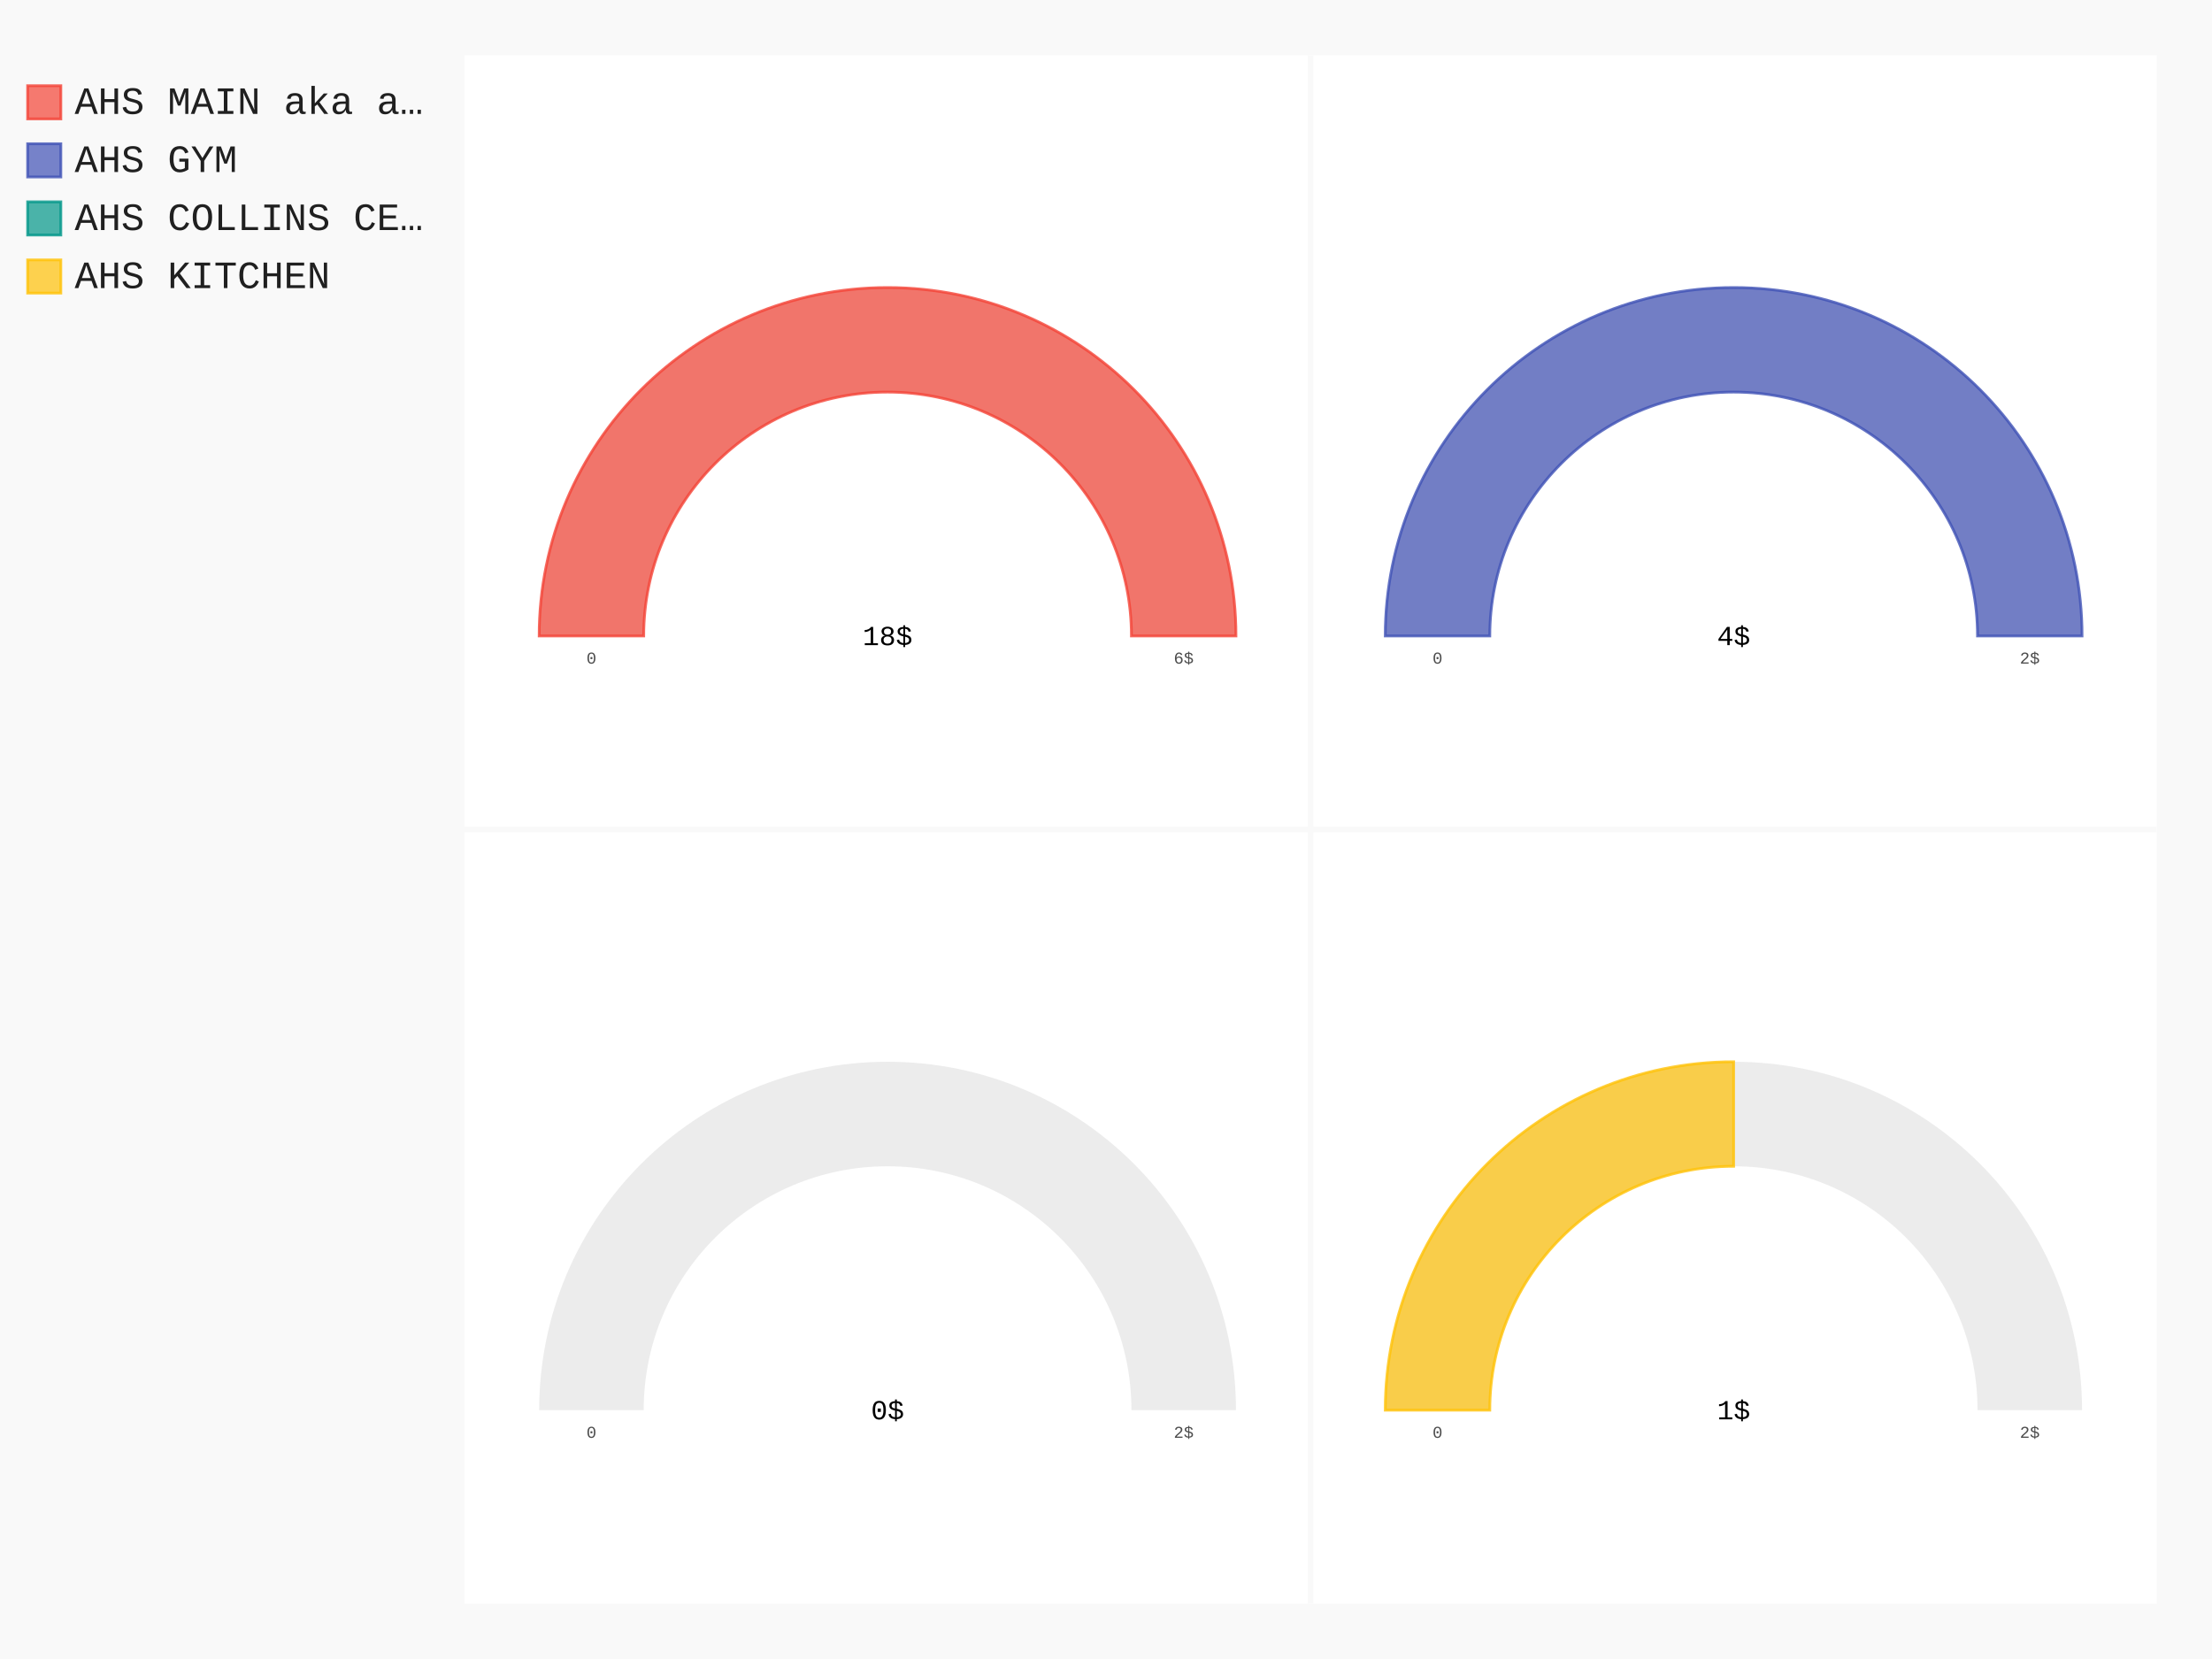
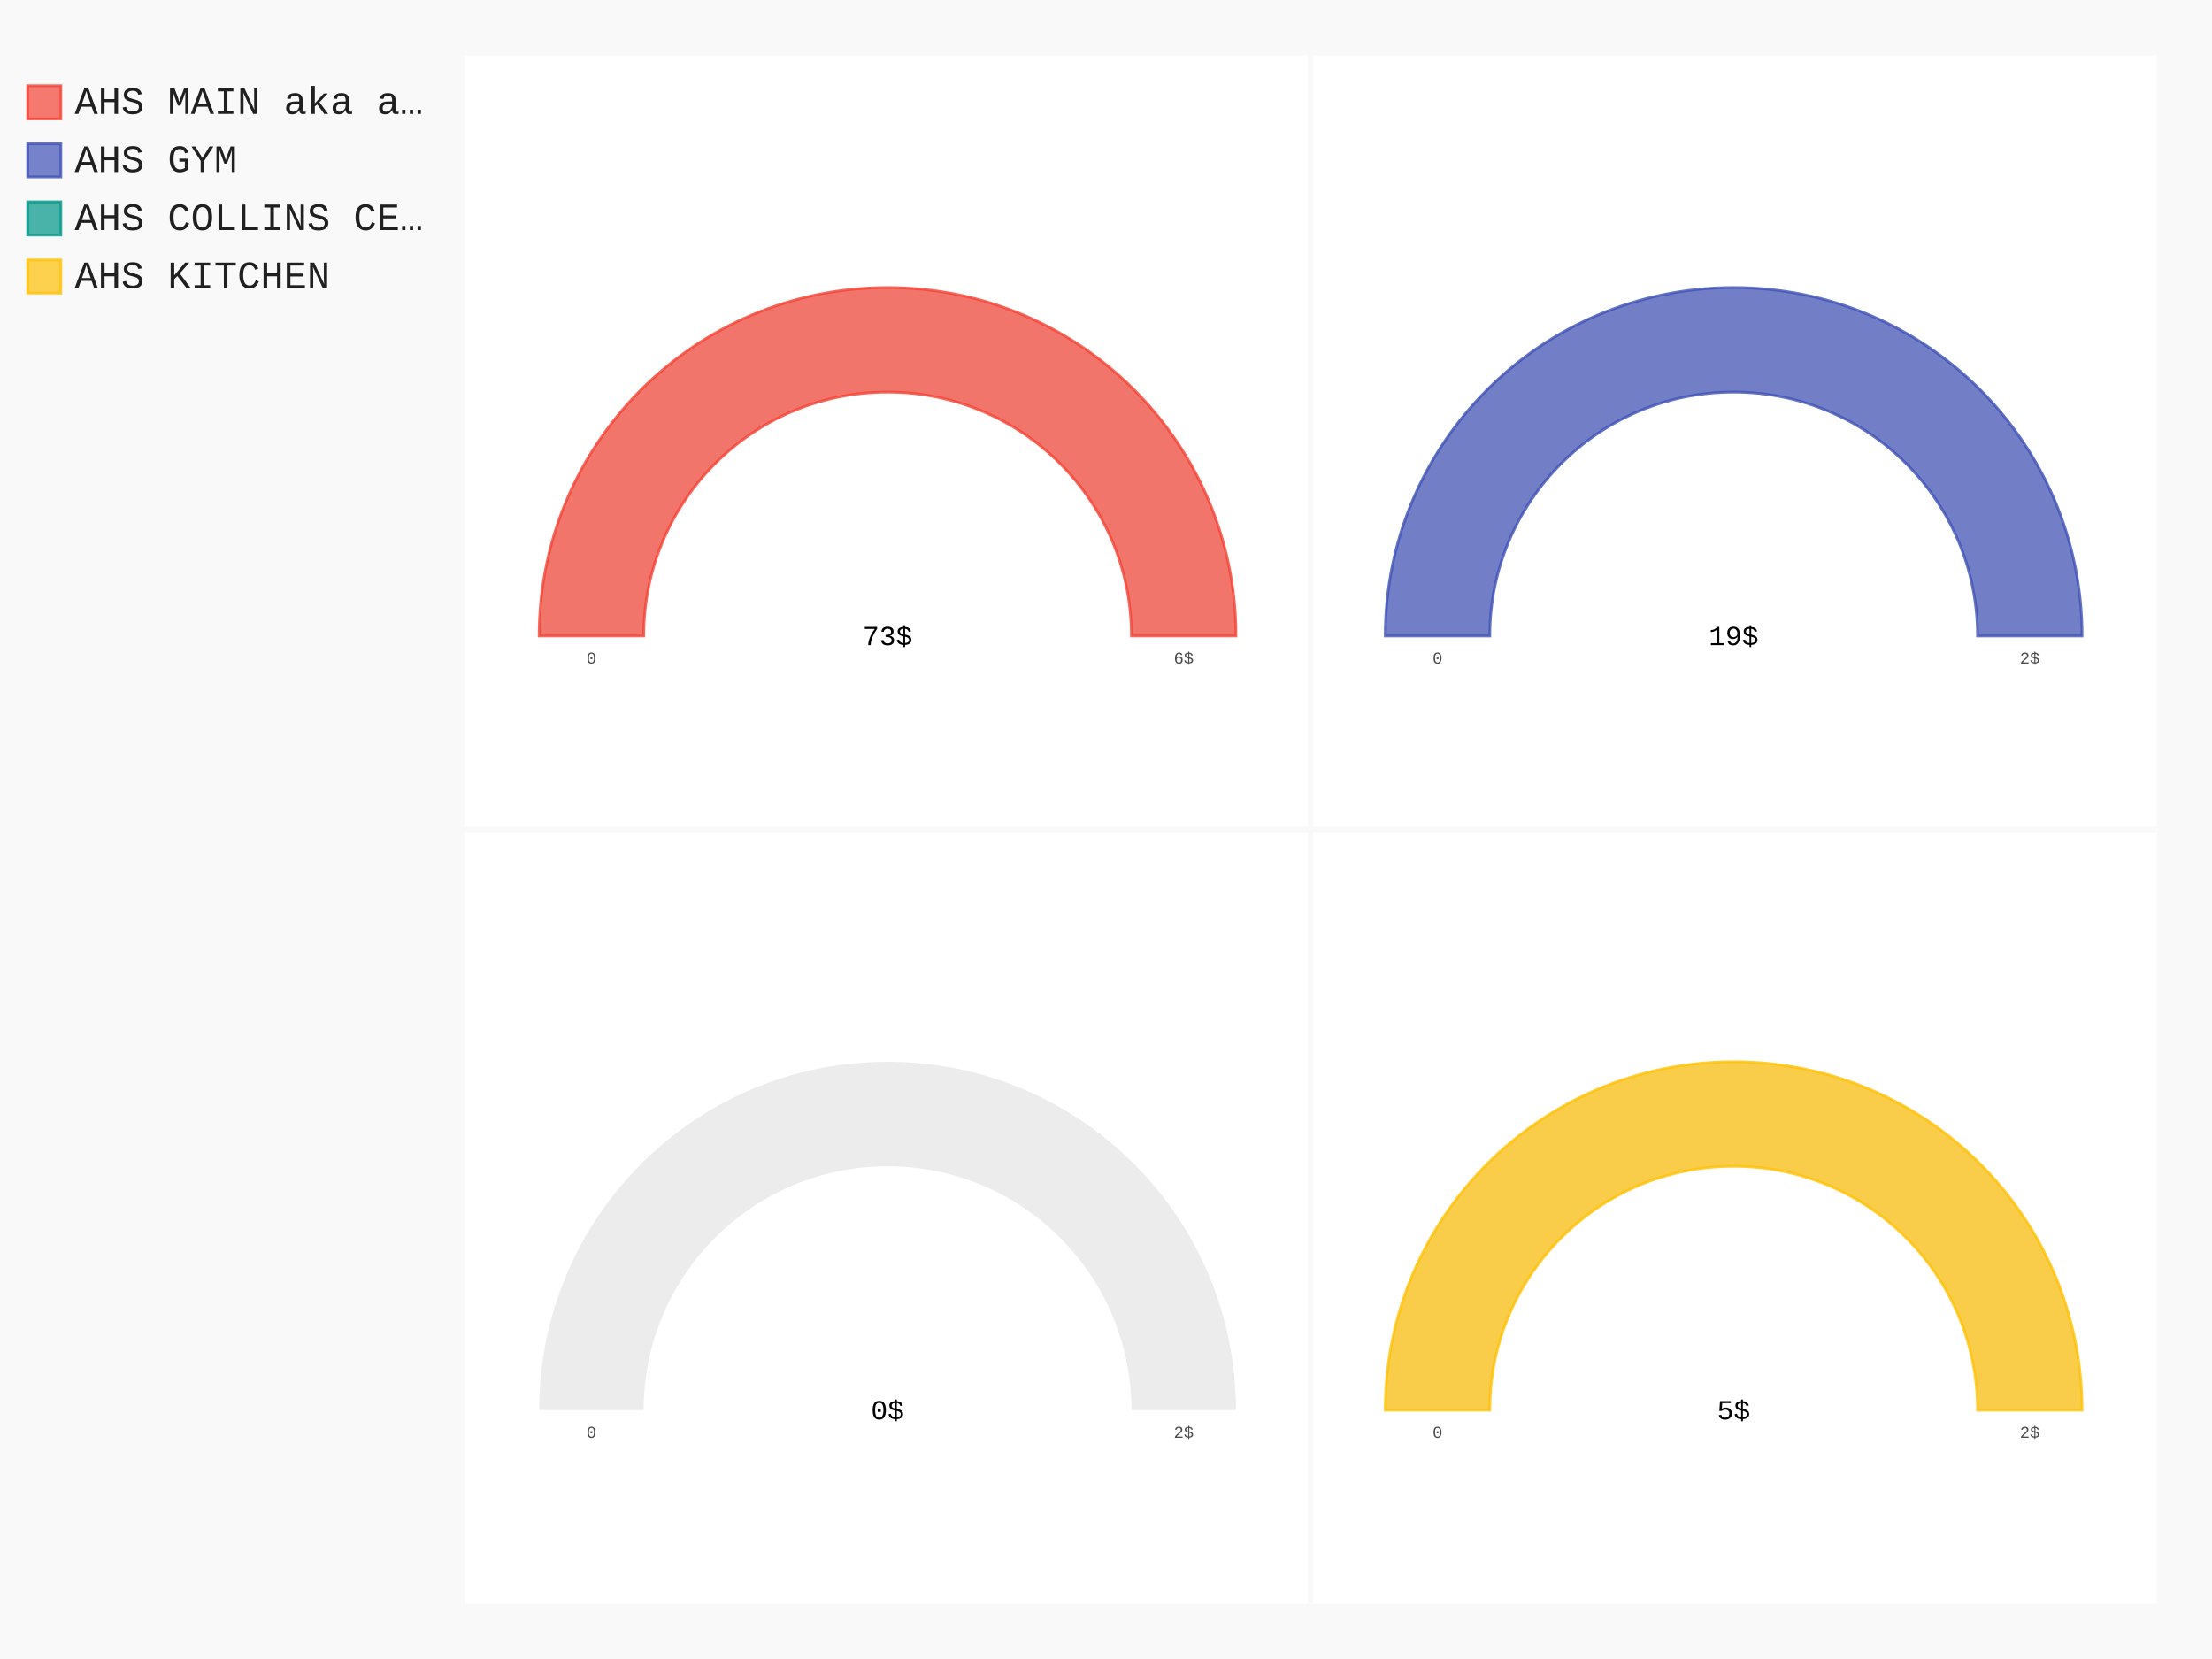
- <svg xmlns="http://www.w3.org/2000/svg" class="pygal-chart" id="chart-58a1eccd-8128-4dac-892b-0c25da2face6" viewBox="0 0 800 600">
+ <svg xmlns="http://www.w3.org/2000/svg" class="pygal-chart" id="chart-886cabf0-0455-44f7-82a4-35ba25cb90c9" viewBox="0 0 800 600">
  <defs>
-     <style type="text/css">#chart-58a1eccd-8128-4dac-892b-0c25da2face6{-webkit-user-select:none;-webkit-font-smoothing:antialiased;font-family:Consolas,"Liberation Mono",Menlo,Courier,monospace}#chart-58a1eccd-8128-4dac-892b-0c25da2face6 .title{font-family:Consolas,"Liberation Mono",Menlo,Courier,monospace;font-size:16px}#chart-58a1eccd-8128-4dac-892b-0c25da2face6 .legends .legend text{font-family:Consolas,"Liberation Mono",Menlo,Courier,monospace;font-size:14px}#chart-58a1eccd-8128-4dac-892b-0c25da2face6 .axis text{font-family:Consolas,"Liberation Mono",Menlo,Courier,monospace;font-size:10px}#chart-58a1eccd-8128-4dac-892b-0c25da2face6 .axis text.major{font-family:Consolas,"Liberation Mono",Menlo,Courier,monospace;font-size:10px}#chart-58a1eccd-8128-4dac-892b-0c25da2face6 .text-overlay text.value{font-family:Consolas,"Liberation Mono",Menlo,Courier,monospace;font-size:10px}#chart-58a1eccd-8128-4dac-892b-0c25da2face6 .text-overlay text.label{font-family:Consolas,"Liberation Mono",Menlo,Courier,monospace;font-size:10px}#chart-58a1eccd-8128-4dac-892b-0c25da2face6 .tooltip{font-family:Consolas,"Liberation Mono",Menlo,Courier,monospace;font-size:14px}#chart-58a1eccd-8128-4dac-892b-0c25da2face6 text.no_data{font-family:Consolas,"Liberation Mono",Menlo,Courier,monospace;font-size:64px}
- #chart-58a1eccd-8128-4dac-892b-0c25da2face6{background-color:rgba(249,249,249,1)}#chart-58a1eccd-8128-4dac-892b-0c25da2face6 path,#chart-58a1eccd-8128-4dac-892b-0c25da2face6 line,#chart-58a1eccd-8128-4dac-892b-0c25da2face6 rect,#chart-58a1eccd-8128-4dac-892b-0c25da2face6 circle{-webkit-transition:150ms;-moz-transition:150ms;transition:150ms}#chart-58a1eccd-8128-4dac-892b-0c25da2face6 .graph &gt; .background{fill:rgba(249,249,249,1)}#chart-58a1eccd-8128-4dac-892b-0c25da2face6 .plot &gt; .background{fill:rgba(255,255,255,1)}#chart-58a1eccd-8128-4dac-892b-0c25da2face6 .graph{fill:rgba(0,0,0,.87)}#chart-58a1eccd-8128-4dac-892b-0c25da2face6 text.no_data{fill:rgba(0,0,0,1)}#chart-58a1eccd-8128-4dac-892b-0c25da2face6 .title{fill:rgba(0,0,0,1)}#chart-58a1eccd-8128-4dac-892b-0c25da2face6 .legends .legend text{fill:rgba(0,0,0,.87)}#chart-58a1eccd-8128-4dac-892b-0c25da2face6 .legends .legend:hover text{fill:rgba(0,0,0,1)}#chart-58a1eccd-8128-4dac-892b-0c25da2face6 .axis .line{stroke:rgba(0,0,0,1)}#chart-58a1eccd-8128-4dac-892b-0c25da2face6 .axis .guide.line{stroke:rgba(0,0,0,.54)}#chart-58a1eccd-8128-4dac-892b-0c25da2face6 .axis .major.line{stroke:rgba(0,0,0,.87)}#chart-58a1eccd-8128-4dac-892b-0c25da2face6 .axis text.major{fill:rgba(0,0,0,1)}#chart-58a1eccd-8128-4dac-892b-0c25da2face6 .axis.y .guides:hover .guide.line,#chart-58a1eccd-8128-4dac-892b-0c25da2face6 .line-graph .axis.x .guides:hover .guide.line,#chart-58a1eccd-8128-4dac-892b-0c25da2face6 .stackedline-graph .axis.x .guides:hover .guide.line,#chart-58a1eccd-8128-4dac-892b-0c25da2face6 .xy-graph .axis.x .guides:hover .guide.line{stroke:rgba(0,0,0,1)}#chart-58a1eccd-8128-4dac-892b-0c25da2face6 .axis .guides:hover text{fill:rgba(0,0,0,1)}#chart-58a1eccd-8128-4dac-892b-0c25da2face6 .reactive{fill-opacity:.7;stroke-opacity:.8}#chart-58a1eccd-8128-4dac-892b-0c25da2face6 .ci{stroke:rgba(0,0,0,.87)}#chart-58a1eccd-8128-4dac-892b-0c25da2face6 .reactive.active,#chart-58a1eccd-8128-4dac-892b-0c25da2face6 .active .reactive{fill-opacity:.8;stroke-opacity:.9;stroke-width:4}#chart-58a1eccd-8128-4dac-892b-0c25da2face6 .ci .reactive.active{stroke-width:1.5}#chart-58a1eccd-8128-4dac-892b-0c25da2face6 .series text{fill:rgba(0,0,0,1)}#chart-58a1eccd-8128-4dac-892b-0c25da2face6 .tooltip rect{fill:rgba(255,255,255,1);stroke:rgba(0,0,0,1);-webkit-transition:opacity 150ms;-moz-transition:opacity 150ms;transition:opacity 150ms}#chart-58a1eccd-8128-4dac-892b-0c25da2face6 .tooltip .label{fill:rgba(0,0,0,.87)}#chart-58a1eccd-8128-4dac-892b-0c25da2face6 .tooltip .label{fill:rgba(0,0,0,.87)}#chart-58a1eccd-8128-4dac-892b-0c25da2face6 .tooltip .legend{font-size:.8em;fill:rgba(0,0,0,.54)}#chart-58a1eccd-8128-4dac-892b-0c25da2face6 .tooltip .x_label{font-size:.6em;fill:rgba(0,0,0,1)}#chart-58a1eccd-8128-4dac-892b-0c25da2face6 .tooltip .xlink{font-size:.5em;text-decoration:underline}#chart-58a1eccd-8128-4dac-892b-0c25da2face6 .tooltip .value{font-size:1.5em}#chart-58a1eccd-8128-4dac-892b-0c25da2face6 .bound{font-size:.5em}#chart-58a1eccd-8128-4dac-892b-0c25da2face6 .max-value{font-size:.75em;fill:rgba(0,0,0,.54)}#chart-58a1eccd-8128-4dac-892b-0c25da2face6 .map-element{fill:rgba(255,255,255,1);stroke:rgba(0,0,0,.54) !important}#chart-58a1eccd-8128-4dac-892b-0c25da2face6 .map-element .reactive{fill-opacity:inherit;stroke-opacity:inherit}#chart-58a1eccd-8128-4dac-892b-0c25da2face6 .color-0,#chart-58a1eccd-8128-4dac-892b-0c25da2face6 .color-0 a:visited{stroke:#F44336;fill:#F44336}#chart-58a1eccd-8128-4dac-892b-0c25da2face6 .color-1,#chart-58a1eccd-8128-4dac-892b-0c25da2face6 .color-1 a:visited{stroke:#3F51B5;fill:#3F51B5}#chart-58a1eccd-8128-4dac-892b-0c25da2face6 .color-2,#chart-58a1eccd-8128-4dac-892b-0c25da2face6 .color-2 a:visited{stroke:#009688;fill:#009688}#chart-58a1eccd-8128-4dac-892b-0c25da2face6 .color-3,#chart-58a1eccd-8128-4dac-892b-0c25da2face6 .color-3 a:visited{stroke:#FFC107;fill:#FFC107}#chart-58a1eccd-8128-4dac-892b-0c25da2face6 .text-overlay .color-0 text{fill:black}#chart-58a1eccd-8128-4dac-892b-0c25da2face6 .text-overlay .color-1 text{fill:black}#chart-58a1eccd-8128-4dac-892b-0c25da2face6 .text-overlay .color-2 text{fill:black}#chart-58a1eccd-8128-4dac-892b-0c25da2face6 .text-overlay .color-3 text{fill:black}
- #chart-58a1eccd-8128-4dac-892b-0c25da2face6 text.no_data{text-anchor:middle}#chart-58a1eccd-8128-4dac-892b-0c25da2face6 .guide.line{fill:none}#chart-58a1eccd-8128-4dac-892b-0c25da2face6 .centered{text-anchor:middle}#chart-58a1eccd-8128-4dac-892b-0c25da2face6 .title{text-anchor:middle}#chart-58a1eccd-8128-4dac-892b-0c25da2face6 .legends .legend text{fill-opacity:1}#chart-58a1eccd-8128-4dac-892b-0c25da2face6 .axis.x text{text-anchor:middle}#chart-58a1eccd-8128-4dac-892b-0c25da2face6 .axis.x:not(.web) text[transform]{text-anchor:start}#chart-58a1eccd-8128-4dac-892b-0c25da2face6 .axis.x:not(.web) text[transform].backwards{text-anchor:end}#chart-58a1eccd-8128-4dac-892b-0c25da2face6 .axis.y text{text-anchor:end}#chart-58a1eccd-8128-4dac-892b-0c25da2face6 .axis.y text[transform].backwards{text-anchor:start}#chart-58a1eccd-8128-4dac-892b-0c25da2face6 .axis.y2 text{text-anchor:start}#chart-58a1eccd-8128-4dac-892b-0c25da2face6 .axis.y2 text[transform].backwards{text-anchor:end}#chart-58a1eccd-8128-4dac-892b-0c25da2face6 .axis .guide.line{stroke-dasharray:4,4}#chart-58a1eccd-8128-4dac-892b-0c25da2face6 .axis .major.guide.line{stroke-dasharray:6,6}#chart-58a1eccd-8128-4dac-892b-0c25da2face6 .horizontal .axis.y .guide.line,#chart-58a1eccd-8128-4dac-892b-0c25da2face6 .horizontal .axis.y2 .guide.line,#chart-58a1eccd-8128-4dac-892b-0c25da2face6 .vertical .axis.x .guide.line{opacity:0}#chart-58a1eccd-8128-4dac-892b-0c25da2face6 .horizontal .axis.always_show .guide.line,#chart-58a1eccd-8128-4dac-892b-0c25da2face6 .vertical .axis.always_show .guide.line{opacity:1 !important}#chart-58a1eccd-8128-4dac-892b-0c25da2face6 .axis.y .guides:hover .guide.line,#chart-58a1eccd-8128-4dac-892b-0c25da2face6 .axis.y2 .guides:hover .guide.line,#chart-58a1eccd-8128-4dac-892b-0c25da2face6 .axis.x .guides:hover .guide.line{opacity:1}#chart-58a1eccd-8128-4dac-892b-0c25da2face6 .axis .guides:hover text{opacity:1}#chart-58a1eccd-8128-4dac-892b-0c25da2face6 .nofill{fill:none}#chart-58a1eccd-8128-4dac-892b-0c25da2face6 .subtle-fill{fill-opacity:.2}#chart-58a1eccd-8128-4dac-892b-0c25da2face6 .dot{stroke-width:1px;fill-opacity:1}#chart-58a1eccd-8128-4dac-892b-0c25da2face6 .dot.active{stroke-width:5px}#chart-58a1eccd-8128-4dac-892b-0c25da2face6 .dot.negative{fill:transparent}#chart-58a1eccd-8128-4dac-892b-0c25da2face6 text,#chart-58a1eccd-8128-4dac-892b-0c25da2face6 tspan{stroke:none !important}#chart-58a1eccd-8128-4dac-892b-0c25da2face6 .series text.active{opacity:1}#chart-58a1eccd-8128-4dac-892b-0c25da2face6 .tooltip rect{fill-opacity:.95;stroke-width:.5}#chart-58a1eccd-8128-4dac-892b-0c25da2face6 .tooltip text{fill-opacity:1}#chart-58a1eccd-8128-4dac-892b-0c25da2face6 .showable{visibility:hidden}#chart-58a1eccd-8128-4dac-892b-0c25da2face6 .showable.shown{visibility:visible}#chart-58a1eccd-8128-4dac-892b-0c25da2face6 .gauge-background{fill:rgba(229,229,229,1);stroke:none}#chart-58a1eccd-8128-4dac-892b-0c25da2face6 .bg-lines{stroke:rgba(249,249,249,1);stroke-width:2px}</style>
+     <style type="text/css">#chart-886cabf0-0455-44f7-82a4-35ba25cb90c9{-webkit-user-select:none;-webkit-font-smoothing:antialiased;font-family:Consolas,"Liberation Mono",Menlo,Courier,monospace}#chart-886cabf0-0455-44f7-82a4-35ba25cb90c9 .title{font-family:Consolas,"Liberation Mono",Menlo,Courier,monospace;font-size:16px}#chart-886cabf0-0455-44f7-82a4-35ba25cb90c9 .legends .legend text{font-family:Consolas,"Liberation Mono",Menlo,Courier,monospace;font-size:14px}#chart-886cabf0-0455-44f7-82a4-35ba25cb90c9 .axis text{font-family:Consolas,"Liberation Mono",Menlo,Courier,monospace;font-size:10px}#chart-886cabf0-0455-44f7-82a4-35ba25cb90c9 .axis text.major{font-family:Consolas,"Liberation Mono",Menlo,Courier,monospace;font-size:10px}#chart-886cabf0-0455-44f7-82a4-35ba25cb90c9 .text-overlay text.value{font-family:Consolas,"Liberation Mono",Menlo,Courier,monospace;font-size:10px}#chart-886cabf0-0455-44f7-82a4-35ba25cb90c9 .text-overlay text.label{font-family:Consolas,"Liberation Mono",Menlo,Courier,monospace;font-size:10px}#chart-886cabf0-0455-44f7-82a4-35ba25cb90c9 .tooltip{font-family:Consolas,"Liberation Mono",Menlo,Courier,monospace;font-size:14px}#chart-886cabf0-0455-44f7-82a4-35ba25cb90c9 text.no_data{font-family:Consolas,"Liberation Mono",Menlo,Courier,monospace;font-size:64px}
+ #chart-886cabf0-0455-44f7-82a4-35ba25cb90c9{background-color:rgba(249,249,249,1)}#chart-886cabf0-0455-44f7-82a4-35ba25cb90c9 path,#chart-886cabf0-0455-44f7-82a4-35ba25cb90c9 line,#chart-886cabf0-0455-44f7-82a4-35ba25cb90c9 rect,#chart-886cabf0-0455-44f7-82a4-35ba25cb90c9 circle{-webkit-transition:150ms;-moz-transition:150ms;transition:150ms}#chart-886cabf0-0455-44f7-82a4-35ba25cb90c9 .graph &gt; .background{fill:rgba(249,249,249,1)}#chart-886cabf0-0455-44f7-82a4-35ba25cb90c9 .plot &gt; .background{fill:rgba(255,255,255,1)}#chart-886cabf0-0455-44f7-82a4-35ba25cb90c9 .graph{fill:rgba(0,0,0,.87)}#chart-886cabf0-0455-44f7-82a4-35ba25cb90c9 text.no_data{fill:rgba(0,0,0,1)}#chart-886cabf0-0455-44f7-82a4-35ba25cb90c9 .title{fill:rgba(0,0,0,1)}#chart-886cabf0-0455-44f7-82a4-35ba25cb90c9 .legends .legend text{fill:rgba(0,0,0,.87)}#chart-886cabf0-0455-44f7-82a4-35ba25cb90c9 .legends .legend:hover text{fill:rgba(0,0,0,1)}#chart-886cabf0-0455-44f7-82a4-35ba25cb90c9 .axis .line{stroke:rgba(0,0,0,1)}#chart-886cabf0-0455-44f7-82a4-35ba25cb90c9 .axis .guide.line{stroke:rgba(0,0,0,.54)}#chart-886cabf0-0455-44f7-82a4-35ba25cb90c9 .axis .major.line{stroke:rgba(0,0,0,.87)}#chart-886cabf0-0455-44f7-82a4-35ba25cb90c9 .axis text.major{fill:rgba(0,0,0,1)}#chart-886cabf0-0455-44f7-82a4-35ba25cb90c9 .axis.y .guides:hover .guide.line,#chart-886cabf0-0455-44f7-82a4-35ba25cb90c9 .line-graph .axis.x .guides:hover .guide.line,#chart-886cabf0-0455-44f7-82a4-35ba25cb90c9 .stackedline-graph .axis.x .guides:hover .guide.line,#chart-886cabf0-0455-44f7-82a4-35ba25cb90c9 .xy-graph .axis.x .guides:hover .guide.line{stroke:rgba(0,0,0,1)}#chart-886cabf0-0455-44f7-82a4-35ba25cb90c9 .axis .guides:hover text{fill:rgba(0,0,0,1)}#chart-886cabf0-0455-44f7-82a4-35ba25cb90c9 .reactive{fill-opacity:.7;stroke-opacity:.8}#chart-886cabf0-0455-44f7-82a4-35ba25cb90c9 .ci{stroke:rgba(0,0,0,.87)}#chart-886cabf0-0455-44f7-82a4-35ba25cb90c9 .reactive.active,#chart-886cabf0-0455-44f7-82a4-35ba25cb90c9 .active .reactive{fill-opacity:.8;stroke-opacity:.9;stroke-width:4}#chart-886cabf0-0455-44f7-82a4-35ba25cb90c9 .ci .reactive.active{stroke-width:1.5}#chart-886cabf0-0455-44f7-82a4-35ba25cb90c9 .series text{fill:rgba(0,0,0,1)}#chart-886cabf0-0455-44f7-82a4-35ba25cb90c9 .tooltip rect{fill:rgba(255,255,255,1);stroke:rgba(0,0,0,1);-webkit-transition:opacity 150ms;-moz-transition:opacity 150ms;transition:opacity 150ms}#chart-886cabf0-0455-44f7-82a4-35ba25cb90c9 .tooltip .label{fill:rgba(0,0,0,.87)}#chart-886cabf0-0455-44f7-82a4-35ba25cb90c9 .tooltip .label{fill:rgba(0,0,0,.87)}#chart-886cabf0-0455-44f7-82a4-35ba25cb90c9 .tooltip .legend{font-size:.8em;fill:rgba(0,0,0,.54)}#chart-886cabf0-0455-44f7-82a4-35ba25cb90c9 .tooltip .x_label{font-size:.6em;fill:rgba(0,0,0,1)}#chart-886cabf0-0455-44f7-82a4-35ba25cb90c9 .tooltip .xlink{font-size:.5em;text-decoration:underline}#chart-886cabf0-0455-44f7-82a4-35ba25cb90c9 .tooltip .value{font-size:1.5em}#chart-886cabf0-0455-44f7-82a4-35ba25cb90c9 .bound{font-size:.5em}#chart-886cabf0-0455-44f7-82a4-35ba25cb90c9 .max-value{font-size:.75em;fill:rgba(0,0,0,.54)}#chart-886cabf0-0455-44f7-82a4-35ba25cb90c9 .map-element{fill:rgba(255,255,255,1);stroke:rgba(0,0,0,.54) !important}#chart-886cabf0-0455-44f7-82a4-35ba25cb90c9 .map-element .reactive{fill-opacity:inherit;stroke-opacity:inherit}#chart-886cabf0-0455-44f7-82a4-35ba25cb90c9 .color-0,#chart-886cabf0-0455-44f7-82a4-35ba25cb90c9 .color-0 a:visited{stroke:#F44336;fill:#F44336}#chart-886cabf0-0455-44f7-82a4-35ba25cb90c9 .color-1,#chart-886cabf0-0455-44f7-82a4-35ba25cb90c9 .color-1 a:visited{stroke:#3F51B5;fill:#3F51B5}#chart-886cabf0-0455-44f7-82a4-35ba25cb90c9 .color-2,#chart-886cabf0-0455-44f7-82a4-35ba25cb90c9 .color-2 a:visited{stroke:#009688;fill:#009688}#chart-886cabf0-0455-44f7-82a4-35ba25cb90c9 .color-3,#chart-886cabf0-0455-44f7-82a4-35ba25cb90c9 .color-3 a:visited{stroke:#FFC107;fill:#FFC107}#chart-886cabf0-0455-44f7-82a4-35ba25cb90c9 .text-overlay .color-0 text{fill:black}#chart-886cabf0-0455-44f7-82a4-35ba25cb90c9 .text-overlay .color-1 text{fill:black}#chart-886cabf0-0455-44f7-82a4-35ba25cb90c9 .text-overlay .color-2 text{fill:black}#chart-886cabf0-0455-44f7-82a4-35ba25cb90c9 .text-overlay .color-3 text{fill:black}
+ #chart-886cabf0-0455-44f7-82a4-35ba25cb90c9 text.no_data{text-anchor:middle}#chart-886cabf0-0455-44f7-82a4-35ba25cb90c9 .guide.line{fill:none}#chart-886cabf0-0455-44f7-82a4-35ba25cb90c9 .centered{text-anchor:middle}#chart-886cabf0-0455-44f7-82a4-35ba25cb90c9 .title{text-anchor:middle}#chart-886cabf0-0455-44f7-82a4-35ba25cb90c9 .legends .legend text{fill-opacity:1}#chart-886cabf0-0455-44f7-82a4-35ba25cb90c9 .axis.x text{text-anchor:middle}#chart-886cabf0-0455-44f7-82a4-35ba25cb90c9 .axis.x:not(.web) text[transform]{text-anchor:start}#chart-886cabf0-0455-44f7-82a4-35ba25cb90c9 .axis.x:not(.web) text[transform].backwards{text-anchor:end}#chart-886cabf0-0455-44f7-82a4-35ba25cb90c9 .axis.y text{text-anchor:end}#chart-886cabf0-0455-44f7-82a4-35ba25cb90c9 .axis.y text[transform].backwards{text-anchor:start}#chart-886cabf0-0455-44f7-82a4-35ba25cb90c9 .axis.y2 text{text-anchor:start}#chart-886cabf0-0455-44f7-82a4-35ba25cb90c9 .axis.y2 text[transform].backwards{text-anchor:end}#chart-886cabf0-0455-44f7-82a4-35ba25cb90c9 .axis .guide.line{stroke-dasharray:4,4}#chart-886cabf0-0455-44f7-82a4-35ba25cb90c9 .axis .major.guide.line{stroke-dasharray:6,6}#chart-886cabf0-0455-44f7-82a4-35ba25cb90c9 .horizontal .axis.y .guide.line,#chart-886cabf0-0455-44f7-82a4-35ba25cb90c9 .horizontal .axis.y2 .guide.line,#chart-886cabf0-0455-44f7-82a4-35ba25cb90c9 .vertical .axis.x .guide.line{opacity:0}#chart-886cabf0-0455-44f7-82a4-35ba25cb90c9 .horizontal .axis.always_show .guide.line,#chart-886cabf0-0455-44f7-82a4-35ba25cb90c9 .vertical .axis.always_show .guide.line{opacity:1 !important}#chart-886cabf0-0455-44f7-82a4-35ba25cb90c9 .axis.y .guides:hover .guide.line,#chart-886cabf0-0455-44f7-82a4-35ba25cb90c9 .axis.y2 .guides:hover .guide.line,#chart-886cabf0-0455-44f7-82a4-35ba25cb90c9 .axis.x .guides:hover .guide.line{opacity:1}#chart-886cabf0-0455-44f7-82a4-35ba25cb90c9 .axis .guides:hover text{opacity:1}#chart-886cabf0-0455-44f7-82a4-35ba25cb90c9 .nofill{fill:none}#chart-886cabf0-0455-44f7-82a4-35ba25cb90c9 .subtle-fill{fill-opacity:.2}#chart-886cabf0-0455-44f7-82a4-35ba25cb90c9 .dot{stroke-width:1px;fill-opacity:1}#chart-886cabf0-0455-44f7-82a4-35ba25cb90c9 .dot.active{stroke-width:5px}#chart-886cabf0-0455-44f7-82a4-35ba25cb90c9 .dot.negative{fill:transparent}#chart-886cabf0-0455-44f7-82a4-35ba25cb90c9 text,#chart-886cabf0-0455-44f7-82a4-35ba25cb90c9 tspan{stroke:none !important}#chart-886cabf0-0455-44f7-82a4-35ba25cb90c9 .series text.active{opacity:1}#chart-886cabf0-0455-44f7-82a4-35ba25cb90c9 .tooltip rect{fill-opacity:.95;stroke-width:.5}#chart-886cabf0-0455-44f7-82a4-35ba25cb90c9 .tooltip text{fill-opacity:1}#chart-886cabf0-0455-44f7-82a4-35ba25cb90c9 .showable{visibility:hidden}#chart-886cabf0-0455-44f7-82a4-35ba25cb90c9 .showable.shown{visibility:visible}#chart-886cabf0-0455-44f7-82a4-35ba25cb90c9 .gauge-background{fill:rgba(229,229,229,1);stroke:none}#chart-886cabf0-0455-44f7-82a4-35ba25cb90c9 .bg-lines{stroke:rgba(249,249,249,1);stroke-width:2px}</style>
  </defs>
  <g class="graph solidgauge-graph vertical">
    <rect class="background" height="600" width="800" x="0" y="0" />
    <g class="plot" transform="translate(168, 20)">
      <rect class="background" height="560" width="612.0" x="0" y="0" />
      <path class="bg-lines" d="M306.0 0 L306.0 560" />
      <path class="bg-lines" d="M0 280.0 L612.0 280.0" />
      <g class="series serie-0 color-0">
        <path class="gauge-background reactive" d="M27 210 A126 126 0 1 1 279 210 L241.2 210 A88.2 88.2 0 1 0 64.8 210 z" />
        <text class="y-0 bound reactive" text-anchor="middle" x="45.9" y="220">0</text>
        <text class="y-1 bound reactive" text-anchor="middle" x="260.1" y="220.0">6$</text>
        <g class="gauge">
          <path class="slice reactive tooltip-trigger" d="M27 210 A126 126 0 0 1 279 210 L241.2 210 A88.2 88.2 0 0 0 64.8 210 z" />
        </g>
      </g>
      <g class="series serie-1 color-1">
        <path class="gauge-background reactive" d="M333 210 A126 126 0 1 1 585 210 L547.2 210 A88.2 88.2 0 1 0 370.8 210 z" />
        <text class="y-0 bound reactive" text-anchor="middle" x="351.9" y="220">0</text>
        <text class="y-1 bound reactive" text-anchor="middle" x="566.1" y="220.0">2$</text>
        <g class="gauge">
          <path class="slice reactive tooltip-trigger" d="M333 210 A126 126 0 0 1 585 210 L547.2 210 A88.2 88.2 0 0 0 370.8 210 z" />
        </g>
      </g>
      <g class="series serie-2 color-2">
        <path class="gauge-background reactive" d="M27 490 A126 126 0 1 1 279 490 L241.2 490 A88.2 88.2 0 1 0 64.8 490 z" />
        <text class="y-0 bound reactive" text-anchor="middle" x="45.9" y="500.0">0</text>
        <text class="y-1 bound reactive" text-anchor="middle" x="260.1" y="500.0">2$</text>
        <g class="gauge" />
      </g>
      <g class="series serie-3 color-3">
        <path class="gauge-background reactive" d="M333 490 A126 126 0 1 1 585 490 L547.2 490 A88.2 88.2 0 1 0 370.8 490 z" />
        <text class="y-0 bound reactive" text-anchor="middle" x="351.9" y="500.0">0</text>
        <text class="y-1 bound reactive" text-anchor="middle" x="566.1" y="500.0">2$</text>
        <g class="gauge">
-           <path class="slice reactive tooltip-trigger" d="M333 490 A126 126 0 0 1 459 364 L459 401.8 A88.2 88.2 0 0 0 370.8 490 z" />
+           <path class="slice reactive tooltip-trigger" d="M333 490 A126 126 0 0 1 585 490 L547.2 490 A88.2 88.2 0 0 0 370.8 490 z" />
        </g>
      </g>
    </g>
    <g class="titles" />
    <g class="plot overlay" transform="translate(168, 20)">
      <g class="series serie-0 color-0" />
      <g class="series serie-1 color-1" />
      <g class="series serie-2 color-2" />
      <g class="series serie-3 color-3" />
    </g>
    <g class="plot text-overlay" transform="translate(168, 20)">
      <g class="series serie-0 color-0">
-         <text class="value gauge-sum" text-anchor="middle" x="153.0" y="213.333">18$</text>
+         <text class="value gauge-sum" text-anchor="middle" x="153.0" y="213.333">73$</text>
      </g>
      <g class="series serie-1 color-1">
-         <text class="value gauge-sum" text-anchor="middle" x="459.0" y="213.333">4$</text>
+         <text class="value gauge-sum" text-anchor="middle" x="459.0" y="213.333">19$</text>
      </g>
      <g class="series serie-2 color-2">
        <text class="value gauge-sum" text-anchor="middle" x="153.0" y="493.333">0$</text>
      </g>
      <g class="series serie-3 color-3">
-         <text class="value gauge-sum" text-anchor="middle" x="459.0" y="493.333">1$</text>
+         <text class="value gauge-sum" text-anchor="middle" x="459.0" y="493.333">5$</text>
      </g>
    </g>
    <g class="plot tooltip-overlay" transform="translate(168, 20)">
      <g class="tooltip" style="opacity: 0" transform="translate(0 0)">
        <rect class="tooltip-box" height="0" rx="0" ry="0" width="0" />
        <g class="text" />
      </g>
    </g>
    <g class="legends" transform="translate(10, 30)">
      <g class="legend reactive activate-serie" id="activate-serie-0">
        <rect class="color-0 reactive" height="12" width="12" x="0.0" y="1.0" />
        <text x="17.0" y="11.2">AHS MAIN aka a…</text>
      </g>
      <g class="legend reactive activate-serie" id="activate-serie-1">
        <rect class="color-1 reactive" height="12" width="12" x="0.0" y="22.0" />
        <text x="17.0" y="32.2">AHS GYM</text>
      </g>
      <g class="legend reactive activate-serie" id="activate-serie-2">
        <rect class="color-2 reactive" height="12" width="12" x="0.0" y="43.0" />
        <text x="17.0" y="53.2">AHS COLLINS CE…</text>
      </g>
      <g class="legend reactive activate-serie" id="activate-serie-3">
        <rect class="color-3 reactive" height="12" width="12" x="0.0" y="64.0" />
        <text x="17.0" y="74.2">AHS KITCHEN</text>
      </g>
    </g>
    <g class="legends" transform="translate(790, 30)" />
  </g>
</svg>
